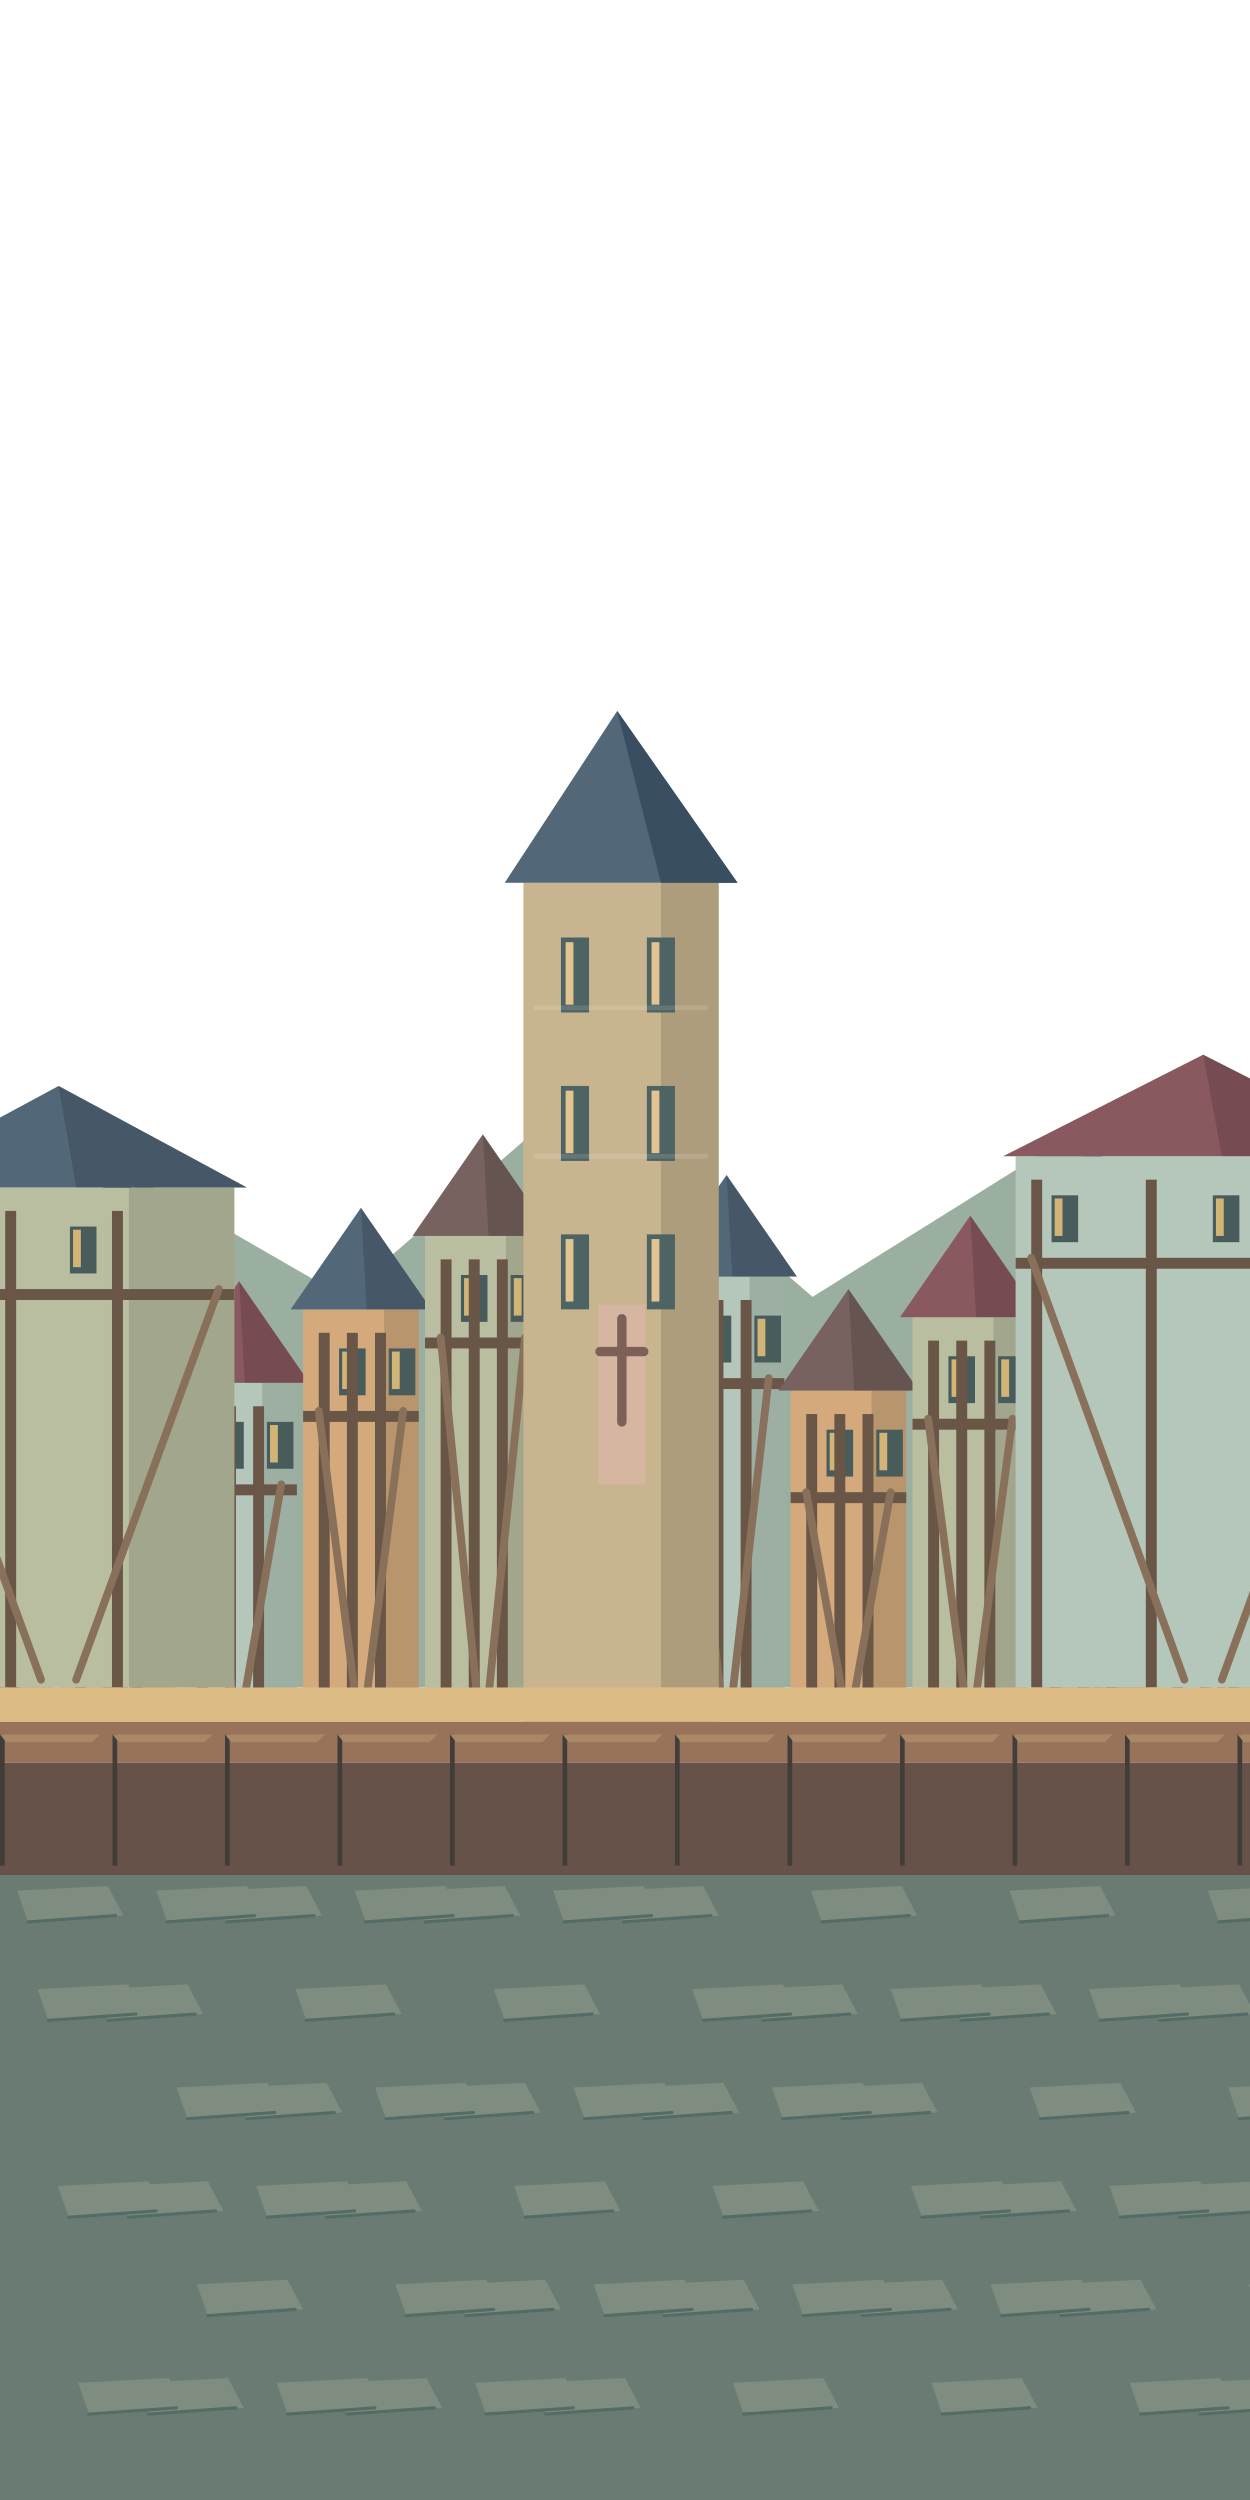
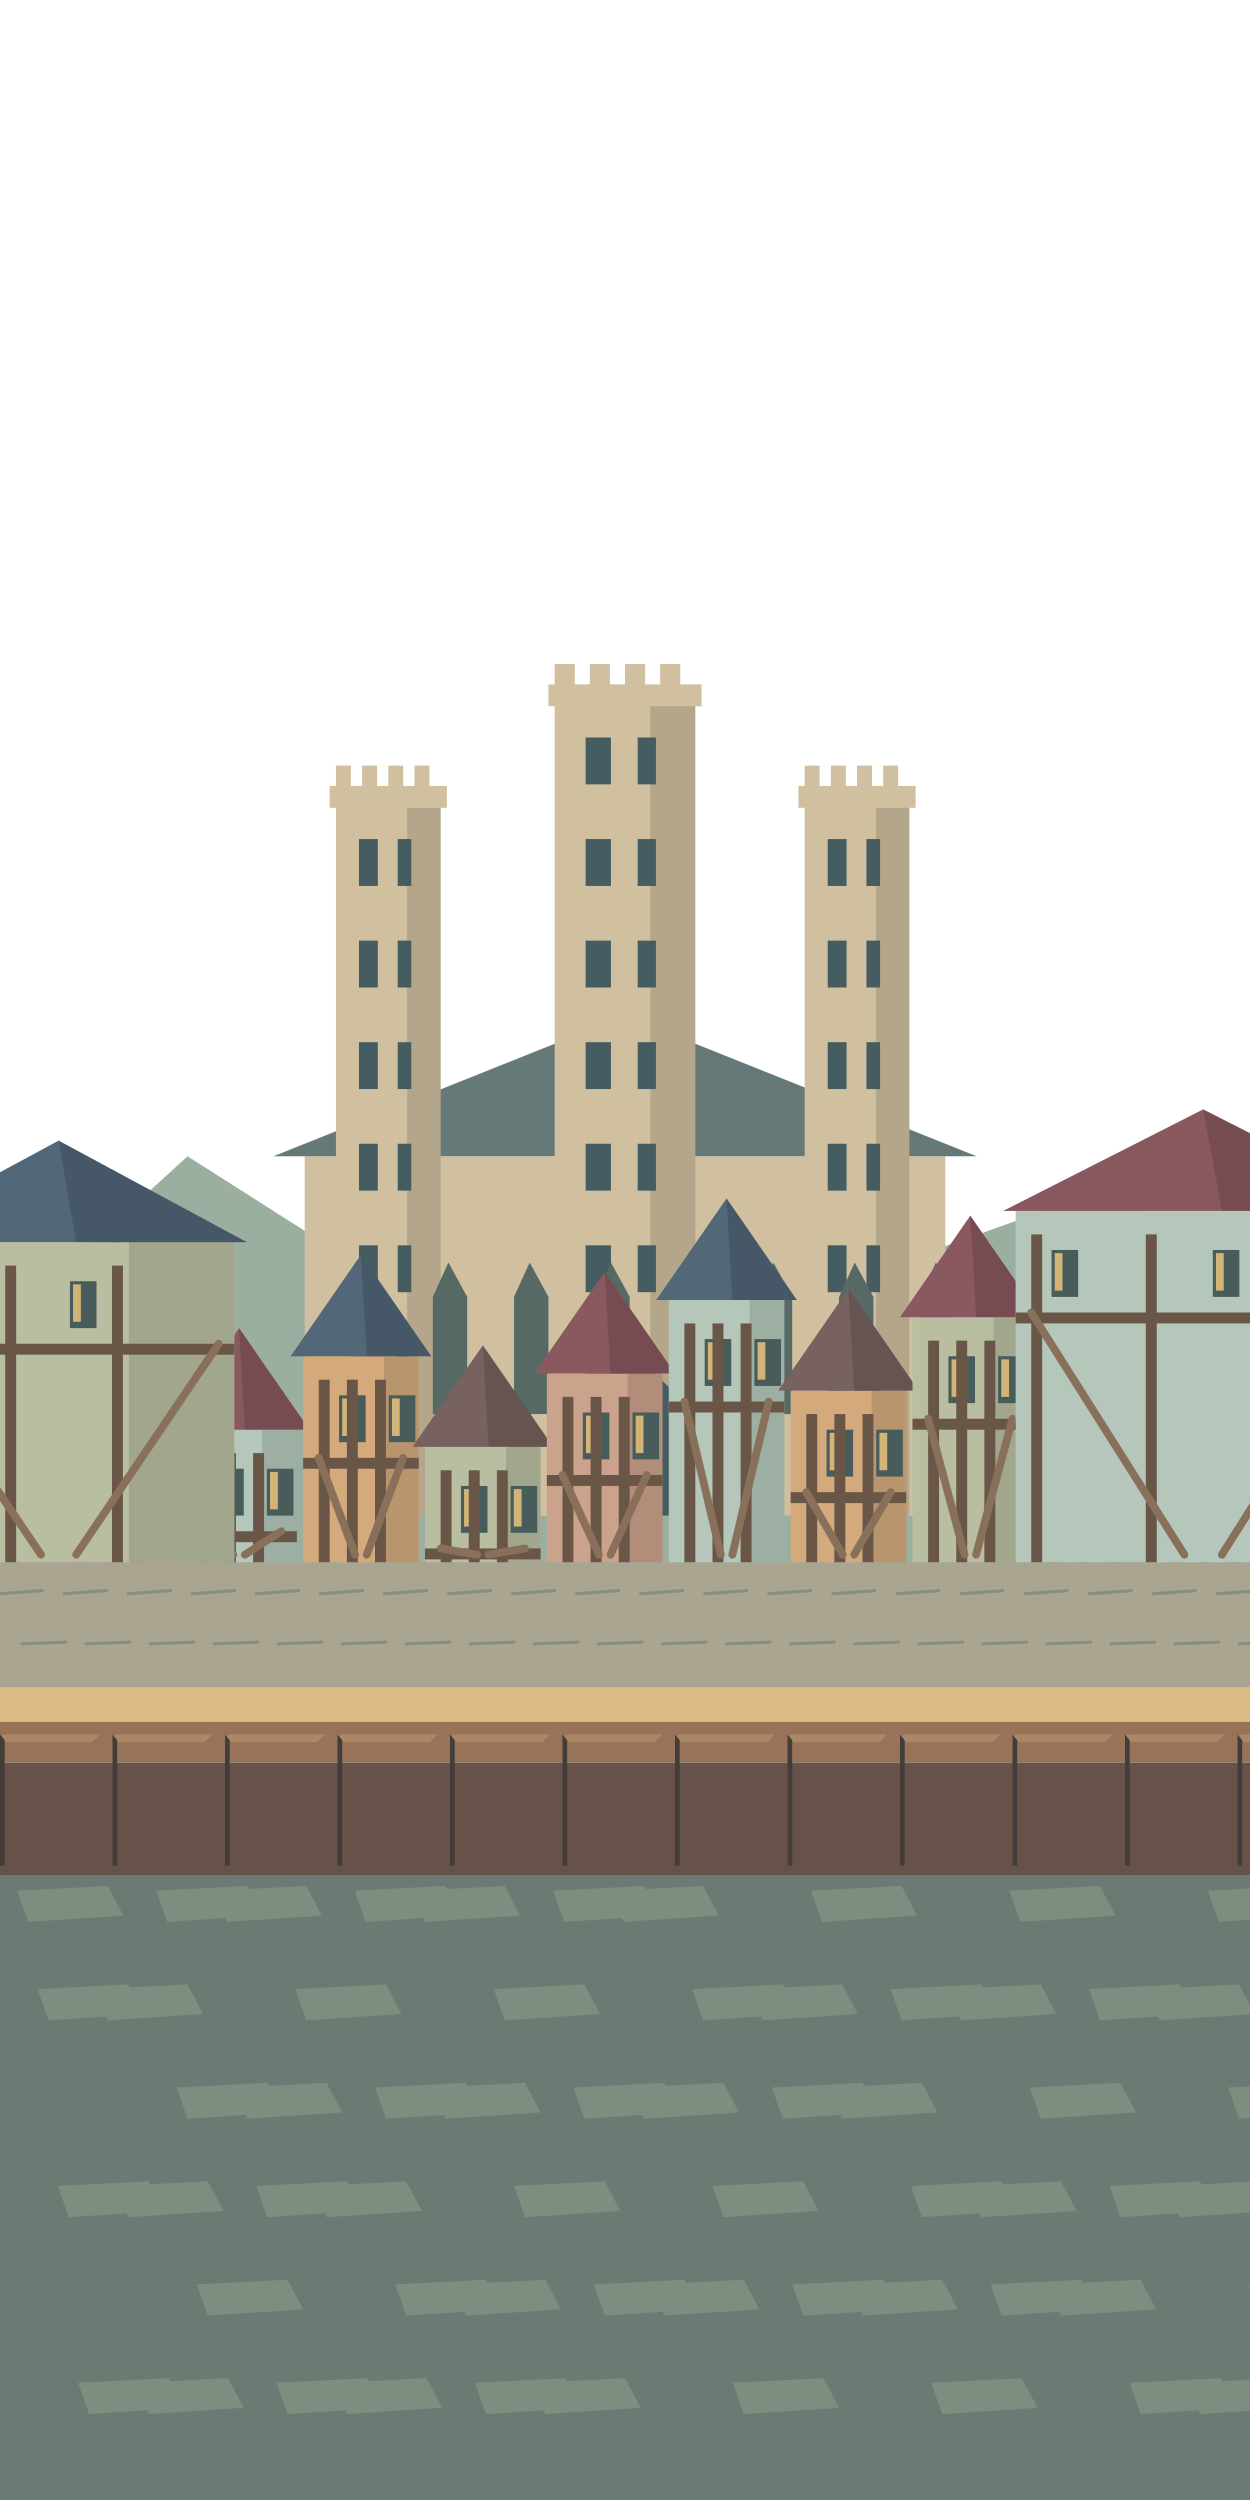
<svg xmlns="http://www.w3.org/2000/svg" width="800" height="1600" viewBox="0 0 800 1600">
-   <polygon points="0,870 90,755 220,830 370,700 520,830 680,730 800,820 800,1080 0,1080" fill="#9bafa0" />
-   <rect x="-40" y="859" width="74" height="231" fill="#b9bea1" />
-   <polygon points="11.8,859 34,859 34,1090 11.8,1090" fill="#00000020" />
-   <polygon points="-48,859 -3,794 42,859" fill="#526778" />
-   <polygon points="-3,794 42,859 0.7,859" fill="#00000025" />
-   <rect x="-30" y="874" width="7" height="216" fill="#695647" />
-   <rect x="-17" y="884" width="17" height="30" fill="#475c5b" />
-   <rect x="-15" y="886" width="5" height="24" fill="#d2b477" />
-   <rect x="-12" y="874" width="7" height="216" fill="#695647" />
-   <rect x="14.82" y="884" width="17" height="30" fill="#475c5b" />
-   <rect x="16.82" y="886" width="5" height="24" fill="#d2b477" />
-   <rect x="6" y="874" width="7" height="216" fill="#695647" />
-   <rect x="-40" y="924" width="74" height="7" fill="#695647" />
-   <path d="M-30 924L-6.7 1085M24 924L0.7 1085" fill="none" stroke="#89705b" stroke-width="5" stroke-linecap="round" stroke-linejoin="round" />
-   <rect x="38" y="812" width="74" height="278" fill="#cba28b" />
-   <polygon points="89.8,812 112,812 112,1090 89.8,1090" fill="#00000020" />
-   <polygon points="30,812 75,747 120,812" fill="#77625f" />
-   <polygon points="75,747 120,812 78.7,812" fill="#00000025" />
-   <rect x="48" y="827" width="7" height="263" fill="#695647" />
-   <rect x="61" y="837" width="17" height="30" fill="#475c5b" />
-   <rect x="63" y="839" width="5" height="24" fill="#d2b477" />
-   <rect x="66" y="827" width="7" height="263" fill="#695647" />
-   <rect x="92.82" y="837" width="17" height="30" fill="#475c5b" />
-   <rect x="94.82" y="839" width="5" height="24" fill="#d2b477" />
-   <rect x="84" y="827" width="7" height="263" fill="#695647" />
-   <rect x="38" y="877" width="74" height="7" fill="#695647" />
-   <path d="M48 877L71.3 1085M102 877L78.7 1085" fill="none" stroke="#89705b" stroke-width="5" stroke-linecap="round" stroke-linejoin="round" />
-   <rect x="116" y="885" width="74" height="205" fill="#b4c7ba" />
-   <polygon points="167.8,885 190,885 190,1090 167.8,1090" fill="#00000020" />
-   <polygon points="108,885 153,820 198,885" fill="#8a5960" />
-   <polygon points="153,820 198,885 156.7,885" fill="#00000025" />
-   <rect x="126" y="900" width="7" height="190" fill="#695647" />
-   <rect x="139" y="910" width="17" height="30" fill="#475c5b" />
-   <rect x="141" y="912" width="5" height="24" fill="#d2b477" />
-   <rect x="144" y="900" width="7" height="190" fill="#695647" />
-   <rect x="170.82" y="910" width="17" height="30" fill="#475c5b" />
-   <rect x="172.82" y="912" width="5" height="24" fill="#d2b477" />
-   <rect x="162" y="900" width="7" height="190" fill="#695647" />
-   <rect x="116" y="950" width="74" height="7" fill="#695647" />
-   <path d="M126 950L149.3 1085M180 950L156.7 1085" fill="none" stroke="#89705b" stroke-width="5" stroke-linecap="round" stroke-linejoin="round" />
-   <rect x="194" y="838" width="74" height="252" fill="#d4aa7d" />
-   <polygon points="245.8,838 268,838 268,1090 245.8,1090" fill="#00000020" />
-   <polygon points="186,838 231,773 276,838" fill="#526778" />
-   <polygon points="231,773 276,838 234.7,838" fill="#00000025" />
-   <rect x="204" y="853" width="7" height="237" fill="#695647" />
-   <rect x="217" y="863" width="17" height="30" fill="#475c5b" />
-   <rect x="219" y="865" width="5" height="24" fill="#d2b477" />
-   <rect x="222" y="853" width="7" height="237" fill="#695647" />
-   <rect x="248.82" y="863" width="17" height="30" fill="#475c5b" />
-   <rect x="250.82" y="865" width="5" height="24" fill="#d2b477" />
-   <rect x="240" y="853" width="7" height="237" fill="#695647" />
-   <rect x="194" y="903" width="74" height="7" fill="#695647" />
-   <path d="M204 903L227.3 1085M258 903L234.7 1085" fill="none" stroke="#89705b" stroke-width="5" stroke-linecap="round" stroke-linejoin="round" />
-   <rect x="272" y="791" width="74" height="299" fill="#b9bea1" />
-   <polygon points="323.8,791 346,791 346,1090 323.8,1090" fill="#00000020" />
-   <polygon points="264,791 309,726 354,791" fill="#77625f" />
-   <polygon points="309,726 354,791 312.7,791" fill="#00000025" />
-   <rect x="282" y="806" width="7" height="284" fill="#695647" />
-   <rect x="295" y="816" width="17" height="30" fill="#475c5b" />
-   <rect x="297" y="818" width="5" height="24" fill="#d2b477" />
-   <rect x="300" y="806" width="7" height="284" fill="#695647" />
-   <rect x="326.82" y="816" width="17" height="30" fill="#475c5b" />
-   <rect x="328.82" y="818" width="5" height="24" fill="#d2b477" />
-   <rect x="318" y="806" width="7" height="284" fill="#695647" />
-   <rect x="272" y="856" width="74" height="7" fill="#695647" />
-   <path d="M282 856L305.3 1085M336 856L312.7 1085" fill="none" stroke="#89705b" stroke-width="5" stroke-linecap="round" stroke-linejoin="round" />
-   <rect x="350" y="864" width="74" height="226" fill="#cba28b" />
-   <polygon points="401.8,864 424,864 424,1090 401.8,1090" fill="#00000020" />
-   <polygon points="342,864 387,799 432,864" fill="#8a5960" />
-   <polygon points="387,799 432,864 390.7,864" fill="#00000025" />
-   <rect x="360" y="879" width="7" height="211" fill="#695647" />
-   <rect x="373" y="889" width="17" height="30" fill="#475c5b" />
-   <rect x="375" y="891" width="5" height="24" fill="#d2b477" />
-   <rect x="378" y="879" width="7" height="211" fill="#695647" />
-   <rect x="404.82" y="889" width="17" height="30" fill="#475c5b" />
-   <rect x="406.82" y="891" width="5" height="24" fill="#d2b477" />
-   <rect x="396" y="879" width="7" height="211" fill="#695647" />
-   <rect x="350" y="929" width="74" height="7" fill="#695647" />
-   <path d="M360 929L383.3 1085M414 929L390.7 1085" fill="none" stroke="#89705b" stroke-width="5" stroke-linecap="round" stroke-linejoin="round" />
-   <rect x="428" y="817" width="74" height="273" fill="#b4c7ba" />
-   <polygon points="479.8,817 502,817 502,1090 479.8,1090" fill="#00000020" />
-   <polygon points="420,817 465,752 510,817" fill="#526778" />
-   <polygon points="465,752 510,817 468.7,817" fill="#00000025" />
-   <rect x="438" y="832" width="7" height="258" fill="#695647" />
-   <rect x="451" y="842" width="17" height="30" fill="#475c5b" />
-   <rect x="453" y="844" width="5" height="24" fill="#d2b477" />
-   <rect x="456" y="832" width="7" height="258" fill="#695647" />
-   <rect x="482.82" y="842" width="17" height="30" fill="#475c5b" />
-   <rect x="484.82" y="844" width="5" height="24" fill="#d2b477" />
-   <rect x="474" y="832" width="7" height="258" fill="#695647" />
-   <rect x="428" y="882" width="74" height="7" fill="#695647" />
-   <path d="M438 882L461.3 1085M492 882L468.7 1085" fill="none" stroke="#89705b" stroke-width="5" stroke-linecap="round" stroke-linejoin="round" />
-   <rect x="506" y="890" width="74" height="200" fill="#d4aa7d" />
-   <polygon points="557.8,890 580,890 580,1090 557.8,1090" fill="#00000020" />
+   <polygon points="0,850 120,740 230,810 400,720 570,810 710,760 800,830 800,1080 0,1080" fill="#9bafa0" />
+   <rect x="195" y="740" width="410" height="230" fill="#d0c0a0" />
+   <polygon points="175,740 400,650 625,740" fill="#657a78" />
+   <rect x="355" y="450" width="90" height="520" fill="#d0c0a0" />
+   <polygon points="416.2,450 445,450 445,970 416.2,970" fill="#00000022" />
+   <rect x="351" y="438" width="98" height="14" fill="#d0c0a0" />
+   <rect x="355" y="425" width="12.857" height="20" fill="#d0c0a0" />
+   <rect x="377.5" y="425" width="12.857" height="20" fill="#d0c0a0" />
+   <rect x="400" y="425" width="12.857" height="20" fill="#d0c0a0" />
+   <rect x="422.5" y="425" width="12.857" height="20" fill="#d0c0a0" />
+   <rect x="374.8" y="472" width="16.2" height="30" fill="#455c60" />
+   <rect x="408.1" y="472" width="11.7" height="30" fill="#455c60" />
+   <rect x="374.8" y="537" width="16.2" height="30" fill="#455c60" />
+   <rect x="408.1" y="537" width="11.7" height="30" fill="#455c60" />
+   <rect x="374.8" y="602" width="16.2" height="30" fill="#455c60" />
+   <rect x="408.1" y="602" width="11.7" height="30" fill="#455c60" />
+   <rect x="374.8" y="667" width="16.2" height="30" fill="#455c60" />
+   <rect x="408.1" y="667" width="11.7" height="30" fill="#455c60" />
+   <rect x="374.8" y="732" width="16.2" height="30" fill="#455c60" />
+   <rect x="408.1" y="732" width="11.7" height="30" fill="#455c60" />
+   <rect x="374.8" y="797" width="16.2" height="30" fill="#455c60" />
+   <rect x="408.1" y="797" width="11.7" height="30" fill="#455c60" />
+   <rect x="374.8" y="862" width="16.2" height="30" fill="#455c60" />
+   <rect x="408.1" y="862" width="11.7" height="30" fill="#455c60" />
+   <rect x="215" y="515" width="67" height="455" fill="#d0c0a0" />
+   <polygon points="260.56,515 282,515 282,970 260.56,970" fill="#00000022" />
+   <rect x="211" y="503" width="75" height="14" fill="#d0c0a0" />
+   <rect x="215" y="490" width="9.571" height="20" fill="#d0c0a0" />
+   <rect x="231.75" y="490" width="9.571" height="20" fill="#d0c0a0" />
+   <rect x="248.5" y="490" width="9.571" height="20" fill="#d0c0a0" />
+   <rect x="265.25" y="490" width="9.571" height="20" fill="#d0c0a0" />
+   <rect x="229.74" y="537" width="12.06" height="30" fill="#455c60" />
+   <rect x="254.53" y="537" width="8.71" height="30" fill="#455c60" />
+   <rect x="229.74" y="602" width="12.06" height="30" fill="#455c60" />
+   <rect x="254.53" y="602" width="8.71" height="30" fill="#455c60" />
+   <rect x="229.74" y="667" width="12.06" height="30" fill="#455c60" />
+   <rect x="254.53" y="667" width="8.71" height="30" fill="#455c60" />
+   <rect x="229.74" y="732" width="12.06" height="30" fill="#455c60" />
+   <rect x="254.53" y="732" width="8.71" height="30" fill="#455c60" />
+   <rect x="229.74" y="797" width="12.06" height="30" fill="#455c60" />
+   <rect x="254.53" y="797" width="8.71" height="30" fill="#455c60" />
+   <rect x="229.74" y="862" width="12.06" height="30" fill="#455c60" />
+   <rect x="254.53" y="862" width="8.71" height="30" fill="#455c60" />
+   <rect x="515" y="515" width="67" height="455" fill="#d0c0a0" />
+   <polygon points="560.56,515 582,515 582,970 560.56,970" fill="#00000022" />
+   <rect x="511" y="503" width="75" height="14" fill="#d0c0a0" />
+   <rect x="515" y="490" width="9.571" height="20" fill="#d0c0a0" />
+   <rect x="531.75" y="490" width="9.571" height="20" fill="#d0c0a0" />
+   <rect x="548.5" y="490" width="9.571" height="20" fill="#d0c0a0" />
+   <rect x="565.25" y="490" width="9.571" height="20" fill="#d0c0a0" />
+   <rect x="529.74" y="537" width="12.06" height="30" fill="#455c60" />
+   <rect x="554.53" y="537" width="8.71" height="30" fill="#455c60" />
+   <rect x="529.74" y="602" width="12.06" height="30" fill="#455c60" />
+   <rect x="554.53" y="602" width="8.71" height="30" fill="#455c60" />
+   <rect x="529.74" y="667" width="12.06" height="30" fill="#455c60" />
+   <rect x="554.53" y="667" width="8.71" height="30" fill="#455c60" />
+   <rect x="529.74" y="732" width="12.06" height="30" fill="#455c60" />
+   <rect x="554.53" y="732" width="8.71" height="30" fill="#455c60" />
+   <rect x="529.74" y="797" width="12.06" height="30" fill="#455c60" />
+   <rect x="554.53" y="797" width="8.71" height="30" fill="#455c60" />
+   <rect x="529.74" y="862" width="12.06" height="30" fill="#455c60" />
+   <rect x="554.53" y="862" width="8.71" height="30" fill="#455c60" />
+   <polygon points="225,830 235,808 247,830 247,905 225,905" fill="#566965" />
+   <polygon points="277,830 287,808 299,830 299,905 277,905" fill="#566965" />
+   <polygon points="329,830 339,808 351,830 351,905 329,905" fill="#566965" />
+   <polygon points="381,830 391,808 403,830 403,905 381,905" fill="#566965" />
+   <polygon points="433,830 443,808 455,830 455,905 433,905" fill="#566965" />
+   <polygon points="485,830 495,808 507,830 507,905 485,905" fill="#566965" />
+   <polygon points="537,830 547,808 559,830 559,905 537,905" fill="#566965" />
+   <polygon points="589,830 599,808 611,830 611,905 589,905" fill="#566965" />
+   <polygon points="365,970 365,894 400,862 435,894 435,970" fill="#455c60" />
+   <rect x="-40" y="904" width="74" height="96" fill="#b9bea1" />
+   <polygon points="11.8,904 34,904 34,1000 11.8,1000" fill="#00000020" />
+   <polygon points="-48,904 -3,839 42,904" fill="#526778" />
+   <polygon points="-3,839 42,904 0.7,904" fill="#00000025" />
+   <rect x="-30" y="919" width="7" height="81" fill="#695647" />
+   <rect x="-17" y="929" width="17" height="30" fill="#475c5b" />
+   <rect x="-15" y="931" width="5" height="24" fill="#d2b477" />
+   <rect x="-12" y="919" width="7" height="81" fill="#695647" />
+   <rect x="14.82" y="929" width="17" height="30" fill="#475c5b" />
+   <rect x="16.82" y="931" width="5" height="24" fill="#d2b477" />
+   <rect x="6" y="919" width="7" height="81" fill="#695647" />
+   <rect x="-40" y="969" width="74" height="7" fill="#695647" />
+   <path d="M-30 969L-6.7 995M24 969L0.7 995" fill="none" stroke="#89705b" stroke-width="5" stroke-linecap="round" stroke-linejoin="round" />
+   <rect x="38" y="857" width="74" height="143" fill="#cba28b" />
+   <polygon points="89.8,857 112,857 112,1000 89.8,1000" fill="#00000020" />
+   <polygon points="30,857 75,792 120,857" fill="#77625f" />
+   <polygon points="75,792 120,857 78.7,857" fill="#00000025" />
+   <rect x="48" y="872" width="7" height="128" fill="#695647" />
+   <rect x="61" y="882" width="17" height="30" fill="#475c5b" />
+   <rect x="63" y="884" width="5" height="24" fill="#d2b477" />
+   <rect x="66" y="872" width="7" height="128" fill="#695647" />
+   <rect x="92.82" y="882" width="17" height="30" fill="#475c5b" />
+   <rect x="94.82" y="884" width="5" height="24" fill="#d2b477" />
+   <rect x="84" y="872" width="7" height="128" fill="#695647" />
+   <rect x="38" y="922" width="74" height="7" fill="#695647" />
+   <path d="M48 922L71.3 995M102 922L78.7 995" fill="none" stroke="#89705b" stroke-width="5" stroke-linecap="round" stroke-linejoin="round" />
+   <rect x="116" y="915" width="74" height="85" fill="#b4c7ba" />
+   <polygon points="167.8,915 190,915 190,1000 167.8,1000" fill="#00000020" />
+   <polygon points="108,915 153,850 198,915" fill="#8a5960" />
+   <polygon points="153,850 198,915 156.7,915" fill="#00000025" />
+   <rect x="126" y="930" width="7" height="70" fill="#695647" />
+   <rect x="139" y="940" width="17" height="30" fill="#475c5b" />
+   <rect x="141" y="942" width="5" height="24" fill="#d2b477" />
+   <rect x="144" y="930" width="7" height="70" fill="#695647" />
+   <rect x="170.82" y="940" width="17" height="30" fill="#475c5b" />
+   <rect x="172.82" y="942" width="5" height="24" fill="#d2b477" />
+   <rect x="162" y="930" width="7" height="70" fill="#695647" />
+   <rect x="116" y="980" width="74" height="7" fill="#695647" />
+   <path d="M126 980L149.3 995M180 980L156.7 995" fill="none" stroke="#89705b" stroke-width="5" stroke-linecap="round" stroke-linejoin="round" />
+   <rect x="194" y="868" width="74" height="132" fill="#d4aa7d" />
+   <polygon points="245.8,868 268,868 268,1000 245.8,1000" fill="#00000020" />
+   <polygon points="186,868 231,803 276,868" fill="#526778" />
+   <polygon points="231,803 276,868 234.7,868" fill="#00000025" />
+   <rect x="204" y="883" width="7" height="117" fill="#695647" />
+   <rect x="217" y="893" width="17" height="30" fill="#475c5b" />
+   <rect x="219" y="895" width="5" height="24" fill="#d2b477" />
+   <rect x="222" y="883" width="7" height="117" fill="#695647" />
+   <rect x="248.82" y="893" width="17" height="30" fill="#475c5b" />
+   <rect x="250.82" y="895" width="5" height="24" fill="#d2b477" />
+   <rect x="240" y="883" width="7" height="117" fill="#695647" />
+   <rect x="194" y="933" width="74" height="7" fill="#695647" />
+   <path d="M204 933L227.3 995M258 933L234.7 995" fill="none" stroke="#89705b" stroke-width="5" stroke-linecap="round" stroke-linejoin="round" />
+   <rect x="272" y="926" width="74" height="74" fill="#b9bea1" />
+   <polygon points="323.8,926 346,926 346,1000 323.8,1000" fill="#00000020" />
+   <polygon points="264,926 309,861 354,926" fill="#77625f" />
+   <polygon points="309,861 354,926 312.7,926" fill="#00000025" />
+   <rect x="282" y="941" width="7" height="59" fill="#695647" />
+   <rect x="295" y="951" width="17" height="30" fill="#475c5b" />
+   <rect x="297" y="953" width="5" height="24" fill="#d2b477" />
+   <rect x="300" y="941" width="7" height="59" fill="#695647" />
+   <rect x="326.82" y="951" width="17" height="30" fill="#475c5b" />
+   <rect x="328.82" y="953" width="5" height="24" fill="#d2b477" />
+   <rect x="318" y="941" width="7" height="59" fill="#695647" />
+   <rect x="272" y="991" width="74" height="7" fill="#695647" />
+   <path d="M282 991L305.3 995M336 991L312.7 995" fill="none" stroke="#89705b" stroke-width="5" stroke-linecap="round" stroke-linejoin="round" />
+   <rect x="350" y="879" width="74" height="121" fill="#cba28b" />
+   <polygon points="401.8,879 424,879 424,1000 401.8,1000" fill="#00000020" />
+   <polygon points="342,879 387,814 432,879" fill="#8a5960" />
+   <polygon points="387,814 432,879 390.7,879" fill="#00000025" />
+   <rect x="360" y="894" width="7" height="106" fill="#695647" />
+   <rect x="373" y="904" width="17" height="30" fill="#475c5b" />
+   <rect x="375" y="906" width="5" height="24" fill="#d2b477" />
+   <rect x="378" y="894" width="7" height="106" fill="#695647" />
+   <rect x="404.82" y="904" width="17" height="30" fill="#475c5b" />
+   <rect x="406.82" y="906" width="5" height="24" fill="#d2b477" />
+   <rect x="396" y="894" width="7" height="106" fill="#695647" />
+   <rect x="350" y="944" width="74" height="7" fill="#695647" />
+   <path d="M360 944L383.3 995M414 944L390.7 995" fill="none" stroke="#89705b" stroke-width="5" stroke-linecap="round" stroke-linejoin="round" />
+   <rect x="428" y="832" width="74" height="168" fill="#b4c7ba" />
+   <polygon points="479.8,832 502,832 502,1000 479.8,1000" fill="#00000020" />
+   <polygon points="420,832 465,767 510,832" fill="#526778" />
+   <polygon points="465,767 510,832 468.7,832" fill="#00000025" />
+   <rect x="438" y="847" width="7" height="153" fill="#695647" />
+   <rect x="451" y="857" width="17" height="30" fill="#475c5b" />
+   <rect x="453" y="859" width="5" height="24" fill="#d2b477" />
+   <rect x="456" y="847" width="7" height="153" fill="#695647" />
+   <rect x="482.82" y="857" width="17" height="30" fill="#475c5b" />
+   <rect x="484.82" y="859" width="5" height="24" fill="#d2b477" />
+   <rect x="474" y="847" width="7" height="153" fill="#695647" />
+   <rect x="428" y="897" width="74" height="7" fill="#695647" />
+   <path d="M438 897L461.3 995M492 897L468.7 995" fill="none" stroke="#89705b" stroke-width="5" stroke-linecap="round" stroke-linejoin="round" />
+   <rect x="506" y="890" width="74" height="110" fill="#d4aa7d" />
+   <polygon points="557.8,890 580,890 580,1000 557.8,1000" fill="#00000020" />
  <polygon points="498,890 543,825 588,890" fill="#77625f" />
  <polygon points="543,825 588,890 546.7,890" fill="#00000025" />
-   <rect x="516" y="905" width="7" height="185" fill="#695647" />
+   <rect x="516" y="905" width="7" height="95" fill="#695647" />
  <rect x="529" y="915" width="17" height="30" fill="#475c5b" />
  <rect x="531" y="917" width="5" height="24" fill="#d2b477" />
-   <rect x="534" y="905" width="7" height="185" fill="#695647" />
+   <rect x="534" y="905" width="7" height="95" fill="#695647" />
  <rect x="560.82" y="915" width="17" height="30" fill="#475c5b" />
  <rect x="562.82" y="917" width="5" height="24" fill="#d2b477" />
-   <rect x="552" y="905" width="7" height="185" fill="#695647" />
+   <rect x="552" y="905" width="7" height="95" fill="#695647" />
  <rect x="506" y="955" width="74" height="7" fill="#695647" />
-   <path d="M516 955L539.3 1085M570 955L546.7 1085" fill="none" stroke="#89705b" stroke-width="5" stroke-linecap="round" stroke-linejoin="round" />
-   <rect x="584" y="843" width="74" height="247" fill="#b9bea1" />
-   <polygon points="635.8,843 658,843 658,1090 635.8,1090" fill="#00000020" />
+   <path d="M516 955L539.3 995M570 955L546.7 995" fill="none" stroke="#89705b" stroke-width="5" stroke-linecap="round" stroke-linejoin="round" />
+   <rect x="584" y="843" width="74" height="157" fill="#b9bea1" />
+   <polygon points="635.8,843 658,843 658,1000 635.8,1000" fill="#00000020" />
  <polygon points="576,843 621,778 666,843" fill="#8a5960" />
  <polygon points="621,778 666,843 624.7,843" fill="#00000025" />
-   <rect x="594" y="858" width="7" height="232" fill="#695647" />
+   <rect x="594" y="858" width="7" height="142" fill="#695647" />
  <rect x="607" y="868" width="17" height="30" fill="#475c5b" />
  <rect x="609" y="870" width="5" height="24" fill="#d2b477" />
-   <rect x="612" y="858" width="7" height="232" fill="#695647" />
+   <rect x="612" y="858" width="7" height="142" fill="#695647" />
  <rect x="638.82" y="868" width="17" height="30" fill="#475c5b" />
  <rect x="640.82" y="870" width="5" height="24" fill="#d2b477" />
-   <rect x="630" y="858" width="7" height="232" fill="#695647" />
+   <rect x="630" y="858" width="7" height="142" fill="#695647" />
  <rect x="584" y="908" width="74" height="7" fill="#695647" />
-   <path d="M594 908L617.3 1085M648 908L624.7 1085" fill="none" stroke="#89705b" stroke-width="5" stroke-linecap="round" stroke-linejoin="round" />
-   <rect x="662" y="796" width="74" height="294" fill="#cba28b" />
-   <polygon points="713.8,796 736,796 736,1090 713.8,1090" fill="#00000020" />
-   <polygon points="654,796 699,731 744,796" fill="#526778" />
-   <polygon points="699,731 744,796 702.7,796" fill="#00000025" />
-   <rect x="672" y="811" width="7" height="279" fill="#695647" />
-   <rect x="685" y="821" width="17" height="30" fill="#475c5b" />
-   <rect x="687" y="823" width="5" height="24" fill="#d2b477" />
-   <rect x="690" y="811" width="7" height="279" fill="#695647" />
-   <rect x="716.82" y="821" width="17" height="30" fill="#475c5b" />
-   <rect x="718.82" y="823" width="5" height="24" fill="#d2b477" />
-   <rect x="708" y="811" width="7" height="279" fill="#695647" />
-   <rect x="662" y="861" width="74" height="7" fill="#695647" />
-   <path d="M672 861L695.3 1085M726 861L702.7 1085" fill="none" stroke="#89705b" stroke-width="5" stroke-linecap="round" stroke-linejoin="round" />
-   <rect x="740" y="869" width="74" height="221" fill="#b4c7ba" />
-   <polygon points="791.8,869 814,869 814,1090 791.8,1090" fill="#00000020" />
-   <polygon points="732,869 777,804 822,869" fill="#77625f" />
-   <polygon points="777,804 822,869 780.7,869" fill="#00000025" />
-   <rect x="750" y="884" width="7" height="206" fill="#695647" />
-   <rect x="763" y="894" width="17" height="30" fill="#475c5b" />
-   <rect x="765" y="896" width="5" height="24" fill="#d2b477" />
-   <rect x="768" y="884" width="7" height="206" fill="#695647" />
-   <rect x="794.82" y="894" width="17" height="30" fill="#475c5b" />
-   <rect x="796.82" y="896" width="5" height="24" fill="#d2b477" />
-   <rect x="786" y="884" width="7" height="206" fill="#695647" />
-   <rect x="740" y="934" width="74" height="7" fill="#695647" />
-   <path d="M750 934L773.3 1085M804 934L780.7 1085" fill="none" stroke="#89705b" stroke-width="5" stroke-linecap="round" stroke-linejoin="round" />
-   <rect x="818" y="822" width="74" height="268" fill="#d4aa7d" />
-   <polygon points="869.8,822 892,822 892,1090 869.8,1090" fill="#00000020" />
-   <polygon points="810,822 855,757 900,822" fill="#8a5960" />
-   <polygon points="855,757 900,822 858.7,822" fill="#00000025" />
-   <rect x="828" y="837" width="7" height="253" fill="#695647" />
-   <rect x="841" y="847" width="17" height="30" fill="#475c5b" />
-   <rect x="843" y="849" width="5" height="24" fill="#d2b477" />
-   <rect x="846" y="837" width="7" height="253" fill="#695647" />
-   <rect x="872.82" y="847" width="17" height="30" fill="#475c5b" />
-   <rect x="874.82" y="849" width="5" height="24" fill="#d2b477" />
-   <rect x="864" y="837" width="7" height="253" fill="#695647" />
-   <rect x="818" y="887" width="74" height="7" fill="#695647" />
-   <path d="M828 887L851.3 1085M882 887L858.7 1085" fill="none" stroke="#89705b" stroke-width="5" stroke-linecap="round" stroke-linejoin="round" />
-   <rect x="335" y="565" width="125" height="540" fill="#c8b58f" />
-   <polygon points="423,565 460,565 460,1080 423,1080" fill="#00000022" />
-   <polygon points="323,565 395,455 472,565" fill="#526778" />
-   <polygon points="395,455 472,565 423,565" fill="#394e60" />
-   <rect x="359" y="600" width="18" height="48" fill="#4e6464" />
-   <rect x="362" y="603" width="5" height="40" fill="#e1c48f" />
-   <rect x="414" y="600" width="18" height="48" fill="#4e6464" />
-   <rect x="417" y="603" width="5" height="40" fill="#e1c48f" />
-   <rect x="359" y="695" width="18" height="48" fill="#4e6464" />
-   <rect x="362" y="698" width="5" height="40" fill="#e1c48f" />
-   <rect x="414" y="695" width="18" height="48" fill="#4e6464" />
-   <rect x="417" y="698" width="5" height="40" fill="#e1c48f" />
-   <rect x="359" y="790" width="18" height="48" fill="#4e6464" />
-   <rect x="362" y="793" width="5" height="40" fill="#e1c48f" />
-   <rect x="414" y="790" width="18" height="48" fill="#4e6464" />
-   <rect x="417" y="793" width="5" height="40" fill="#e1c48f" />
-   <path d="M343 645L452 645M343 740L452 740" fill="none" stroke="#ffffff20" stroke-width="3" stroke-linecap="round" stroke-linejoin="round" />
-   <rect x="383" y="835" width="30" height="115" fill="#d6b6a1" />
-   <path d="M398 844L398 910M384 865L412 865" fill="none" stroke="#7d6158" stroke-width="6" stroke-linecap="round" stroke-linejoin="round" />
-   <rect x="-75" y="760" width="225" height="320" fill="#b9bea1" />
-   <polygon points="82.5,760 150,760 150,1080 82.5,1080" fill="#00000020" />
-   <polygon points="-83,760 37.5,695 158,760" fill="#526778" />
-   <polygon points="37.5,695 158,760 48.75,760" fill="#00000025" />
-   <rect x="-65" y="775" width="7" height="305" fill="#695647" />
-   <rect x="-52" y="785" width="17" height="30" fill="#475c5b" />
-   <rect x="-50" y="787" width="5" height="24" fill="#d2b477" />
-   <rect x="3.333" y="775" width="7" height="305" fill="#695647" />
-   <rect x="44.75" y="785" width="17" height="30" fill="#475c5b" />
-   <rect x="46.75" y="787" width="5" height="24" fill="#d2b477" />
-   <rect x="71.667" y="775" width="7" height="305" fill="#695647" />
-   <rect x="-75" y="825" width="225" height="7" fill="#695647" />
-   <path d="M-65 825L26.25 1075M140 825L48.75 1075" fill="none" stroke="#89705b" stroke-width="5" stroke-linecap="round" stroke-linejoin="round" />
-   <rect x="650" y="740" width="240" height="340" fill="#b4c7ba" />
-   <polygon points="818,740 890,740 890,1080 818,1080" fill="#00000020" />
-   <polygon points="642,740 770,675 898,740" fill="#8a5960" />
-   <polygon points="770,675 898,740 782,740" fill="#00000025" />
-   <rect x="660" y="755" width="7" height="325" fill="#695647" />
-   <rect x="673" y="765" width="17" height="30" fill="#475c5b" />
-   <rect x="675" y="767" width="5" height="24" fill="#d2b477" />
-   <rect x="733.333" y="755" width="7" height="325" fill="#695647" />
-   <rect x="776.2" y="765" width="17" height="30" fill="#475c5b" />
-   <rect x="778.2" y="767" width="5" height="24" fill="#d2b477" />
-   <rect x="806.667" y="755" width="7" height="325" fill="#695647" />
-   <rect x="650" y="805" width="240" height="7" fill="#695647" />
-   <path d="M660 805L758 1075M880 805L782 1075" fill="none" stroke="#89705b" stroke-width="5" stroke-linecap="round" stroke-linejoin="round" />
+   <path d="M594 908L617.3 995M648 908L624.7 995" fill="none" stroke="#89705b" stroke-width="5" stroke-linecap="round" stroke-linejoin="round" />
+   <rect x="662" y="901" width="74" height="99" fill="#cba28b" />
+   <polygon points="713.8,901 736,901 736,1000 713.8,1000" fill="#00000020" />
+   <polygon points="654,901 699,836 744,901" fill="#526778" />
+   <polygon points="699,836 744,901 702.7,901" fill="#00000025" />
+   <rect x="672" y="916" width="7" height="84" fill="#695647" />
+   <rect x="685" y="926" width="17" height="30" fill="#475c5b" />
+   <rect x="687" y="928" width="5" height="24" fill="#d2b477" />
+   <rect x="690" y="916" width="7" height="84" fill="#695647" />
+   <rect x="716.82" y="926" width="17" height="30" fill="#475c5b" />
+   <rect x="718.82" y="928" width="5" height="24" fill="#d2b477" />
+   <rect x="708" y="916" width="7" height="84" fill="#695647" />
+   <rect x="662" y="966" width="74" height="7" fill="#695647" />
+   <path d="M672 966L695.3 995M726 966L702.7 995" fill="none" stroke="#89705b" stroke-width="5" stroke-linecap="round" stroke-linejoin="round" />
+   <rect x="740" y="854" width="74" height="146" fill="#b4c7ba" />
+   <polygon points="791.8,854 814,854 814,1000 791.8,1000" fill="#00000020" />
+   <polygon points="732,854 777,789 822,854" fill="#77625f" />
+   <polygon points="777,789 822,854 780.7,854" fill="#00000025" />
+   <rect x="750" y="869" width="7" height="131" fill="#695647" />
+   <rect x="763" y="879" width="17" height="30" fill="#475c5b" />
+   <rect x="765" y="881" width="5" height="24" fill="#d2b477" />
+   <rect x="768" y="869" width="7" height="131" fill="#695647" />
+   <rect x="794.82" y="879" width="17" height="30" fill="#475c5b" />
+   <rect x="796.82" y="881" width="5" height="24" fill="#d2b477" />
+   <rect x="786" y="869" width="7" height="131" fill="#695647" />
+   <rect x="740" y="919" width="74" height="7" fill="#695647" />
+   <path d="M750 919L773.3 995M804 919L780.7 995" fill="none" stroke="#89705b" stroke-width="5" stroke-linecap="round" stroke-linejoin="round" />
+   <rect x="818" y="912" width="74" height="88" fill="#d4aa7d" />
+   <polygon points="869.8,912 892,912 892,1000 869.8,1000" fill="#00000020" />
+   <polygon points="810,912 855,847 900,912" fill="#8a5960" />
+   <polygon points="855,847 900,912 858.7,912" fill="#00000025" />
+   <rect x="828" y="927" width="7" height="73" fill="#695647" />
+   <rect x="841" y="937" width="17" height="30" fill="#475c5b" />
+   <rect x="843" y="939" width="5" height="24" fill="#d2b477" />
+   <rect x="846" y="927" width="7" height="73" fill="#695647" />
+   <rect x="872.82" y="937" width="17" height="30" fill="#475c5b" />
+   <rect x="874.82" y="939" width="5" height="24" fill="#d2b477" />
+   <rect x="864" y="927" width="7" height="73" fill="#695647" />
+   <rect x="818" y="977" width="74" height="7" fill="#695647" />
+   <path d="M828 977L851.3 995M882 977L858.7 995" fill="none" stroke="#89705b" stroke-width="5" stroke-linecap="round" stroke-linejoin="round" />
+   <rect x="-75" y="795" width="225" height="205" fill="#b9bea1" />
+   <polygon points="82.5,795 150,795 150,1000 82.5,1000" fill="#00000020" />
+   <polygon points="-83,795 37.5,730 158,795" fill="#526778" />
+   <polygon points="37.5,730 158,795 48.75,795" fill="#00000025" />
+   <rect x="-65" y="810" width="7" height="190" fill="#695647" />
+   <rect x="-52" y="820" width="17" height="30" fill="#475c5b" />
+   <rect x="-50" y="822" width="5" height="24" fill="#d2b477" />
+   <rect x="3.333" y="810" width="7" height="190" fill="#695647" />
+   <rect x="44.75" y="820" width="17" height="30" fill="#475c5b" />
+   <rect x="46.75" y="822" width="5" height="24" fill="#d2b477" />
+   <rect x="71.667" y="810" width="7" height="190" fill="#695647" />
+   <rect x="-75" y="860" width="225" height="7" fill="#695647" />
+   <path d="M-65 860L26.25 995M140 860L48.75 995" fill="none" stroke="#89705b" stroke-width="5" stroke-linecap="round" stroke-linejoin="round" />
+   <rect x="650" y="775" width="240" height="225" fill="#b4c7ba" />
+   <polygon points="818,775 890,775 890,1000 818,1000" fill="#00000020" />
+   <polygon points="642,775 770,710 898,775" fill="#8a5960" />
+   <polygon points="770,710 898,775 782,775" fill="#00000025" />
+   <rect x="660" y="790" width="7" height="210" fill="#695647" />
+   <rect x="673" y="800" width="17" height="30" fill="#475c5b" />
+   <rect x="675" y="802" width="5" height="24" fill="#d2b477" />
+   <rect x="733.333" y="790" width="7" height="210" fill="#695647" />
+   <rect x="776.2" y="800" width="17" height="30" fill="#475c5b" />
+   <rect x="778.2" y="802" width="5" height="24" fill="#d2b477" />
+   <rect x="806.667" y="790" width="7" height="210" fill="#695647" />
+   <rect x="650" y="840" width="240" height="7" fill="#695647" />
+   <path d="M660 840L758 995M880 840L782 995" fill="none" stroke="#89705b" stroke-width="5" stroke-linecap="round" stroke-linejoin="round" />
+   <rect x="0" y="1000" width="800" height="80" fill="#a9a591" />
+   <path d="M0 1020l27 -2 M14 1052l28 -1" fill="none" stroke="#868f7e" stroke-width="2" stroke-linecap="round" stroke-linejoin="round" />
+   <path d="M41 1020l27 -2 M55 1052l28 -1" fill="none" stroke="#868f7e" stroke-width="2" stroke-linecap="round" stroke-linejoin="round" />
+   <path d="M82 1020l27 -2 M96 1052l28 -1" fill="none" stroke="#868f7e" stroke-width="2" stroke-linecap="round" stroke-linejoin="round" />
+   <path d="M123 1020l27 -2 M137 1052l28 -1" fill="none" stroke="#868f7e" stroke-width="2" stroke-linecap="round" stroke-linejoin="round" />
+   <path d="M164 1020l27 -2 M178 1052l28 -1" fill="none" stroke="#868f7e" stroke-width="2" stroke-linecap="round" stroke-linejoin="round" />
+   <path d="M205 1020l27 -2 M219 1052l28 -1" fill="none" stroke="#868f7e" stroke-width="2" stroke-linecap="round" stroke-linejoin="round" />
+   <path d="M246 1020l27 -2 M260 1052l28 -1" fill="none" stroke="#868f7e" stroke-width="2" stroke-linecap="round" stroke-linejoin="round" />
+   <path d="M287 1020l27 -2 M301 1052l28 -1" fill="none" stroke="#868f7e" stroke-width="2" stroke-linecap="round" stroke-linejoin="round" />
+   <path d="M328 1020l27 -2 M342 1052l28 -1" fill="none" stroke="#868f7e" stroke-width="2" stroke-linecap="round" stroke-linejoin="round" />
+   <path d="M369 1020l27 -2 M383 1052l28 -1" fill="none" stroke="#868f7e" stroke-width="2" stroke-linecap="round" stroke-linejoin="round" />
+   <path d="M410 1020l27 -2 M424 1052l28 -1" fill="none" stroke="#868f7e" stroke-width="2" stroke-linecap="round" stroke-linejoin="round" />
+   <path d="M451 1020l27 -2 M465 1052l28 -1" fill="none" stroke="#868f7e" stroke-width="2" stroke-linecap="round" stroke-linejoin="round" />
+   <path d="M492 1020l27 -2 M506 1052l28 -1" fill="none" stroke="#868f7e" stroke-width="2" stroke-linecap="round" stroke-linejoin="round" />
+   <path d="M533 1020l27 -2 M547 1052l28 -1" fill="none" stroke="#868f7e" stroke-width="2" stroke-linecap="round" stroke-linejoin="round" />
+   <path d="M574 1020l27 -2 M588 1052l28 -1" fill="none" stroke="#868f7e" stroke-width="2" stroke-linecap="round" stroke-linejoin="round" />
+   <path d="M615 1020l27 -2 M629 1052l28 -1" fill="none" stroke="#868f7e" stroke-width="2" stroke-linecap="round" stroke-linejoin="round" />
+   <path d="M656 1020l27 -2 M670 1052l28 -1" fill="none" stroke="#868f7e" stroke-width="2" stroke-linecap="round" stroke-linejoin="round" />
+   <path d="M697 1020l27 -2 M711 1052l28 -1" fill="none" stroke="#868f7e" stroke-width="2" stroke-linecap="round" stroke-linejoin="round" />
+   <path d="M738 1020l27 -2 M752 1052l28 -1" fill="none" stroke="#868f7e" stroke-width="2" stroke-linecap="round" stroke-linejoin="round" />
+   <path d="M779 1020l27 -2 M793 1052l28 -1" fill="none" stroke="#868f7e" stroke-width="2" stroke-linecap="round" stroke-linejoin="round" />
+   <path d="M820 1020l27 -2 M834 1052l28 -1" fill="none" stroke="#868f7e" stroke-width="2" stroke-linecap="round" stroke-linejoin="round" />
+   <path d="M861 1020l27 -2 M875 1052l28 -1" fill="none" stroke="#868f7e" stroke-width="2" stroke-linecap="round" stroke-linejoin="round" />
  <rect x="0" y="1080" width="800" height="22" fill="#ddbb85" />
  <rect x="0" y="1102" width="800" height="26" fill="#98735a" />
  <rect x="0" y="1128" width="800" height="72" fill="#665248" />
  <rect x="0" y="1110" width="3" height="84" fill="#423d39" />
  <polygon points="0,1110 64,1110 59,1115 4,1115" fill="#aa8865" />
  <rect x="72" y="1110" width="3" height="84" fill="#423d39" />
  <polygon points="72,1110 136,1110 131,1115 76,1115" fill="#aa8865" />
  <rect x="144" y="1110" width="3" height="84" fill="#423d39" />
  <polygon points="144,1110 208,1110 203,1115 148,1115" fill="#aa8865" />
  <rect x="216" y="1110" width="3" height="84" fill="#423d39" />
  <polygon points="216,1110 280,1110 275,1115 220,1115" fill="#aa8865" />
  <rect x="288" y="1110" width="3" height="84" fill="#423d39" />
  <polygon points="288,1110 352,1110 347,1115 292,1115" fill="#aa8865" />
  <rect x="360" y="1110" width="3" height="84" fill="#423d39" />
  <polygon points="360,1110 424,1110 419,1115 364,1115" fill="#aa8865" />
  <rect x="432" y="1110" width="3" height="84" fill="#423d39" />
  <polygon points="432,1110 496,1110 491,1115 436,1115" fill="#aa8865" />
  <rect x="504" y="1110" width="3" height="84" fill="#423d39" />
  <polygon points="504,1110 568,1110 563,1115 508,1115" fill="#aa8865" />
  <rect x="576" y="1110" width="3" height="84" fill="#423d39" />
  <polygon points="576,1110 640,1110 635,1115 580,1115" fill="#aa8865" />
  <rect x="648" y="1110" width="3" height="84" fill="#423d39" />
  <polygon points="648,1110 712,1110 707,1115 652,1115" fill="#aa8865" />
  <rect x="720" y="1110" width="3" height="84" fill="#423d39" />
  <polygon points="720,1110 784,1110 779,1115 724,1115" fill="#aa8865" />
  <rect x="792" y="1110" width="3" height="84" fill="#423d39" />
  <polygon points="792,1110 856,1110 851,1115 796,1115" fill="#aa8865" />
  <rect x="0" y="1200" width="800" height="400" fill="#697b72" />
  <polygon points="11,1210 69,1207 79,1226 18,1230" fill="#7e8d80" />
-   <path d="M18 1230L74 1226" fill="none" stroke="#536c65" stroke-width="2" stroke-linecap="round" stroke-linejoin="round" />
  <polygon points="138,1210 196,1207 206,1226 145,1230" fill="#7e8d80" />
-   <path d="M145 1230L201 1226" fill="none" stroke="#536c65" stroke-width="2" stroke-linecap="round" stroke-linejoin="round" />
  <polygon points="265,1210 323,1207 333,1226 272,1230" fill="#7e8d80" />
-   <path d="M272 1230L328 1226" fill="none" stroke="#536c65" stroke-width="2" stroke-linecap="round" stroke-linejoin="round" />
  <polygon points="392,1210 450,1207 460,1226 399,1230" fill="#7e8d80" />
-   <path d="M399 1230L455 1226" fill="none" stroke="#536c65" stroke-width="2" stroke-linecap="round" stroke-linejoin="round" />
  <polygon points="519,1210 577,1207 587,1226 526,1230" fill="#7e8d80" />
-   <path d="M526 1230L582 1226" fill="none" stroke="#536c65" stroke-width="2" stroke-linecap="round" stroke-linejoin="round" />
  <polygon points="646,1210 704,1207 714,1226 653,1230" fill="#7e8d80" />
-   <path d="M653 1230L709 1226" fill="none" stroke="#536c65" stroke-width="2" stroke-linecap="round" stroke-linejoin="round" />
  <polygon points="773,1210 831,1207 841,1226 780,1230" fill="#7e8d80" />
-   <path d="M780 1230L836 1226" fill="none" stroke="#536c65" stroke-width="2" stroke-linecap="round" stroke-linejoin="round" />
  <polygon points="100,1210 158,1207 168,1226 107,1230" fill="#7e8d80" />
-   <path d="M107 1230L163 1226" fill="none" stroke="#536c65" stroke-width="2" stroke-linecap="round" stroke-linejoin="round" />
  <polygon points="227,1210 285,1207 295,1226 234,1230" fill="#7e8d80" />
-   <path d="M234 1230L290 1226" fill="none" stroke="#536c65" stroke-width="2" stroke-linecap="round" stroke-linejoin="round" />
  <polygon points="354,1210 412,1207 422,1226 361,1230" fill="#7e8d80" />
-   <path d="M361 1230L417 1226" fill="none" stroke="#536c65" stroke-width="2" stroke-linecap="round" stroke-linejoin="round" />
  <polygon points="481,1273 539,1270 549,1289 488,1293" fill="#7e8d80" />
-   <path d="M488 1293L544 1289" fill="none" stroke="#536c65" stroke-width="2" stroke-linecap="round" stroke-linejoin="round" />
  <polygon points="608,1273 666,1270 676,1289 615,1293" fill="#7e8d80" />
-   <path d="M615 1293L671 1289" fill="none" stroke="#536c65" stroke-width="2" stroke-linecap="round" stroke-linejoin="round" />
  <polygon points="735,1273 793,1270 803,1289 742,1293" fill="#7e8d80" />
-   <path d="M742 1293L798 1289" fill="none" stroke="#536c65" stroke-width="2" stroke-linecap="round" stroke-linejoin="round" />
  <polygon points="62,1273 120,1270 130,1289 69,1293" fill="#7e8d80" />
-   <path d="M69 1293L125 1289" fill="none" stroke="#536c65" stroke-width="2" stroke-linecap="round" stroke-linejoin="round" />
  <polygon points="189,1273 247,1270 257,1289 196,1293" fill="#7e8d80" />
-   <path d="M196 1293L252 1289" fill="none" stroke="#536c65" stroke-width="2" stroke-linecap="round" stroke-linejoin="round" />
  <polygon points="316,1273 374,1270 384,1289 323,1293" fill="#7e8d80" />
-   <path d="M323 1293L379 1289" fill="none" stroke="#536c65" stroke-width="2" stroke-linecap="round" stroke-linejoin="round" />
  <polygon points="443,1273 501,1270 511,1289 450,1293" fill="#7e8d80" />
-   <path d="M450 1293L506 1289" fill="none" stroke="#536c65" stroke-width="2" stroke-linecap="round" stroke-linejoin="round" />
  <polygon points="570,1273 628,1270 638,1289 577,1293" fill="#7e8d80" />
-   <path d="M577 1293L633 1289" fill="none" stroke="#536c65" stroke-width="2" stroke-linecap="round" stroke-linejoin="round" />
  <polygon points="697,1273 755,1270 765,1289 704,1293" fill="#7e8d80" />
-   <path d="M704 1293L760 1289" fill="none" stroke="#536c65" stroke-width="2" stroke-linecap="round" stroke-linejoin="round" />
  <polygon points="24,1273 82,1270 92,1289 31,1293" fill="#7e8d80" />
-   <path d="M31 1293L87 1289" fill="none" stroke="#536c65" stroke-width="2" stroke-linecap="round" stroke-linejoin="round" />
  <polygon points="151,1336 209,1333 219,1352 158,1356" fill="#7e8d80" />
-   <path d="M158 1356L214 1352" fill="none" stroke="#536c65" stroke-width="2" stroke-linecap="round" stroke-linejoin="round" />
  <polygon points="278,1336 336,1333 346,1352 285,1356" fill="#7e8d80" />
-   <path d="M285 1356L341 1352" fill="none" stroke="#536c65" stroke-width="2" stroke-linecap="round" stroke-linejoin="round" />
  <polygon points="405,1336 463,1333 473,1352 412,1356" fill="#7e8d80" />
-   <path d="M412 1356L468 1352" fill="none" stroke="#536c65" stroke-width="2" stroke-linecap="round" stroke-linejoin="round" />
  <polygon points="532,1336 590,1333 600,1352 539,1356" fill="#7e8d80" />
-   <path d="M539 1356L595 1352" fill="none" stroke="#536c65" stroke-width="2" stroke-linecap="round" stroke-linejoin="round" />
  <polygon points="659,1336 717,1333 727,1352 666,1356" fill="#7e8d80" />
-   <path d="M666 1356L722 1352" fill="none" stroke="#536c65" stroke-width="2" stroke-linecap="round" stroke-linejoin="round" />
  <polygon points="786,1336 844,1333 854,1352 793,1356" fill="#7e8d80" />
-   <path d="M793 1356L849 1352" fill="none" stroke="#536c65" stroke-width="2" stroke-linecap="round" stroke-linejoin="round" />
  <polygon points="113,1336 171,1333 181,1352 120,1356" fill="#7e8d80" />
-   <path d="M120 1356L176 1352" fill="none" stroke="#536c65" stroke-width="2" stroke-linecap="round" stroke-linejoin="round" />
  <polygon points="240,1336 298,1333 308,1352 247,1356" fill="#7e8d80" />
-   <path d="M247 1356L303 1352" fill="none" stroke="#536c65" stroke-width="2" stroke-linecap="round" stroke-linejoin="round" />
  <polygon points="367,1336 425,1333 435,1352 374,1356" fill="#7e8d80" />
-   <path d="M374 1356L430 1352" fill="none" stroke="#536c65" stroke-width="2" stroke-linecap="round" stroke-linejoin="round" />
  <polygon points="494,1336 552,1333 562,1352 501,1356" fill="#7e8d80" />
-   <path d="M501 1356L557 1352" fill="none" stroke="#536c65" stroke-width="2" stroke-linecap="round" stroke-linejoin="round" />
  <polygon points="621,1399 679,1396 689,1415 628,1419" fill="#7e8d80" />
-   <path d="M628 1419L684 1415" fill="none" stroke="#536c65" stroke-width="2" stroke-linecap="round" stroke-linejoin="round" />
  <polygon points="748,1399 806,1396 816,1415 755,1419" fill="#7e8d80" />
-   <path d="M755 1419L811 1415" fill="none" stroke="#536c65" stroke-width="2" stroke-linecap="round" stroke-linejoin="round" />
  <polygon points="75,1399 133,1396 143,1415 82,1419" fill="#7e8d80" />
-   <path d="M82 1419L138 1415" fill="none" stroke="#536c65" stroke-width="2" stroke-linecap="round" stroke-linejoin="round" />
  <polygon points="202,1399 260,1396 270,1415 209,1419" fill="#7e8d80" />
-   <path d="M209 1419L265 1415" fill="none" stroke="#536c65" stroke-width="2" stroke-linecap="round" stroke-linejoin="round" />
  <polygon points="329,1399 387,1396 397,1415 336,1419" fill="#7e8d80" />
-   <path d="M336 1419L392 1415" fill="none" stroke="#536c65" stroke-width="2" stroke-linecap="round" stroke-linejoin="round" />
  <polygon points="456,1399 514,1396 524,1415 463,1419" fill="#7e8d80" />
-   <path d="M463 1419L519 1415" fill="none" stroke="#536c65" stroke-width="2" stroke-linecap="round" stroke-linejoin="round" />
  <polygon points="583,1399 641,1396 651,1415 590,1419" fill="#7e8d80" />
-   <path d="M590 1419L646 1415" fill="none" stroke="#536c65" stroke-width="2" stroke-linecap="round" stroke-linejoin="round" />
  <polygon points="710,1399 768,1396 778,1415 717,1419" fill="#7e8d80" />
-   <path d="M717 1419L773 1415" fill="none" stroke="#536c65" stroke-width="2" stroke-linecap="round" stroke-linejoin="round" />
  <polygon points="37,1399 95,1396 105,1415 44,1419" fill="#7e8d80" />
-   <path d="M44 1419L100 1415" fill="none" stroke="#536c65" stroke-width="2" stroke-linecap="round" stroke-linejoin="round" />
  <polygon points="164,1399 222,1396 232,1415 171,1419" fill="#7e8d80" />
-   <path d="M171 1419L227 1415" fill="none" stroke="#536c65" stroke-width="2" stroke-linecap="round" stroke-linejoin="round" />
  <polygon points="291,1462 349,1459 359,1478 298,1482" fill="#7e8d80" />
-   <path d="M298 1482L354 1478" fill="none" stroke="#536c65" stroke-width="2" stroke-linecap="round" stroke-linejoin="round" />
  <polygon points="418,1462 476,1459 486,1478 425,1482" fill="#7e8d80" />
-   <path d="M425 1482L481 1478" fill="none" stroke="#536c65" stroke-width="2" stroke-linecap="round" stroke-linejoin="round" />
  <polygon points="545,1462 603,1459 613,1478 552,1482" fill="#7e8d80" />
-   <path d="M552 1482L608 1478" fill="none" stroke="#536c65" stroke-width="2" stroke-linecap="round" stroke-linejoin="round" />
  <polygon points="672,1462 730,1459 740,1478 679,1482" fill="#7e8d80" />
-   <path d="M679 1482L735 1478" fill="none" stroke="#536c65" stroke-width="2" stroke-linecap="round" stroke-linejoin="round" />
  <polygon points="799,1462 857,1459 867,1478 806,1482" fill="#7e8d80" />
-   <path d="M806 1482L862 1478" fill="none" stroke="#536c65" stroke-width="2" stroke-linecap="round" stroke-linejoin="round" />
  <polygon points="126,1462 184,1459 194,1478 133,1482" fill="#7e8d80" />
-   <path d="M133 1482L189 1478" fill="none" stroke="#536c65" stroke-width="2" stroke-linecap="round" stroke-linejoin="round" />
  <polygon points="253,1462 311,1459 321,1478 260,1482" fill="#7e8d80" />
-   <path d="M260 1482L316 1478" fill="none" stroke="#536c65" stroke-width="2" stroke-linecap="round" stroke-linejoin="round" />
  <polygon points="380,1462 438,1459 448,1478 387,1482" fill="#7e8d80" />
-   <path d="M387 1482L443 1478" fill="none" stroke="#536c65" stroke-width="2" stroke-linecap="round" stroke-linejoin="round" />
  <polygon points="507,1462 565,1459 575,1478 514,1482" fill="#7e8d80" />
-   <path d="M514 1482L570 1478" fill="none" stroke="#536c65" stroke-width="2" stroke-linecap="round" stroke-linejoin="round" />
  <polygon points="634,1462 692,1459 702,1478 641,1482" fill="#7e8d80" />
-   <path d="M641 1482L697 1478" fill="none" stroke="#536c65" stroke-width="2" stroke-linecap="round" stroke-linejoin="round" />
  <polygon points="761,1525 819,1522 829,1541 768,1545" fill="#7e8d80" />
-   <path d="M768 1545L824 1541" fill="none" stroke="#536c65" stroke-width="2" stroke-linecap="round" stroke-linejoin="round" />
  <polygon points="88,1525 146,1522 156,1541 95,1545" fill="#7e8d80" />
-   <path d="M95 1545L151 1541" fill="none" stroke="#536c65" stroke-width="2" stroke-linecap="round" stroke-linejoin="round" />
  <polygon points="215,1525 273,1522 283,1541 222,1545" fill="#7e8d80" />
-   <path d="M222 1545L278 1541" fill="none" stroke="#536c65" stroke-width="2" stroke-linecap="round" stroke-linejoin="round" />
  <polygon points="342,1525 400,1522 410,1541 349,1545" fill="#7e8d80" />
-   <path d="M349 1545L405 1541" fill="none" stroke="#536c65" stroke-width="2" stroke-linecap="round" stroke-linejoin="round" />
  <polygon points="469,1525 527,1522 537,1541 476,1545" fill="#7e8d80" />
-   <path d="M476 1545L532 1541" fill="none" stroke="#536c65" stroke-width="2" stroke-linecap="round" stroke-linejoin="round" />
  <polygon points="596,1525 654,1522 664,1541 603,1545" fill="#7e8d80" />
-   <path d="M603 1545L659 1541" fill="none" stroke="#536c65" stroke-width="2" stroke-linecap="round" stroke-linejoin="round" />
  <polygon points="723,1525 781,1522 791,1541 730,1545" fill="#7e8d80" />
-   <path d="M730 1545L786 1541" fill="none" stroke="#536c65" stroke-width="2" stroke-linecap="round" stroke-linejoin="round" />
  <polygon points="50,1525 108,1522 118,1541 57,1545" fill="#7e8d80" />
-   <path d="M57 1545L113 1541" fill="none" stroke="#536c65" stroke-width="2" stroke-linecap="round" stroke-linejoin="round" />
  <polygon points="177,1525 235,1522 245,1541 184,1545" fill="#7e8d80" />
-   <path d="M184 1545L240 1541" fill="none" stroke="#536c65" stroke-width="2" stroke-linecap="round" stroke-linejoin="round" />
  <polygon points="304,1525 362,1522 372,1541 311,1545" fill="#7e8d80" />
-   <path d="M311 1545L367 1541" fill="none" stroke="#536c65" stroke-width="2" stroke-linecap="round" stroke-linejoin="round" />
</svg>
